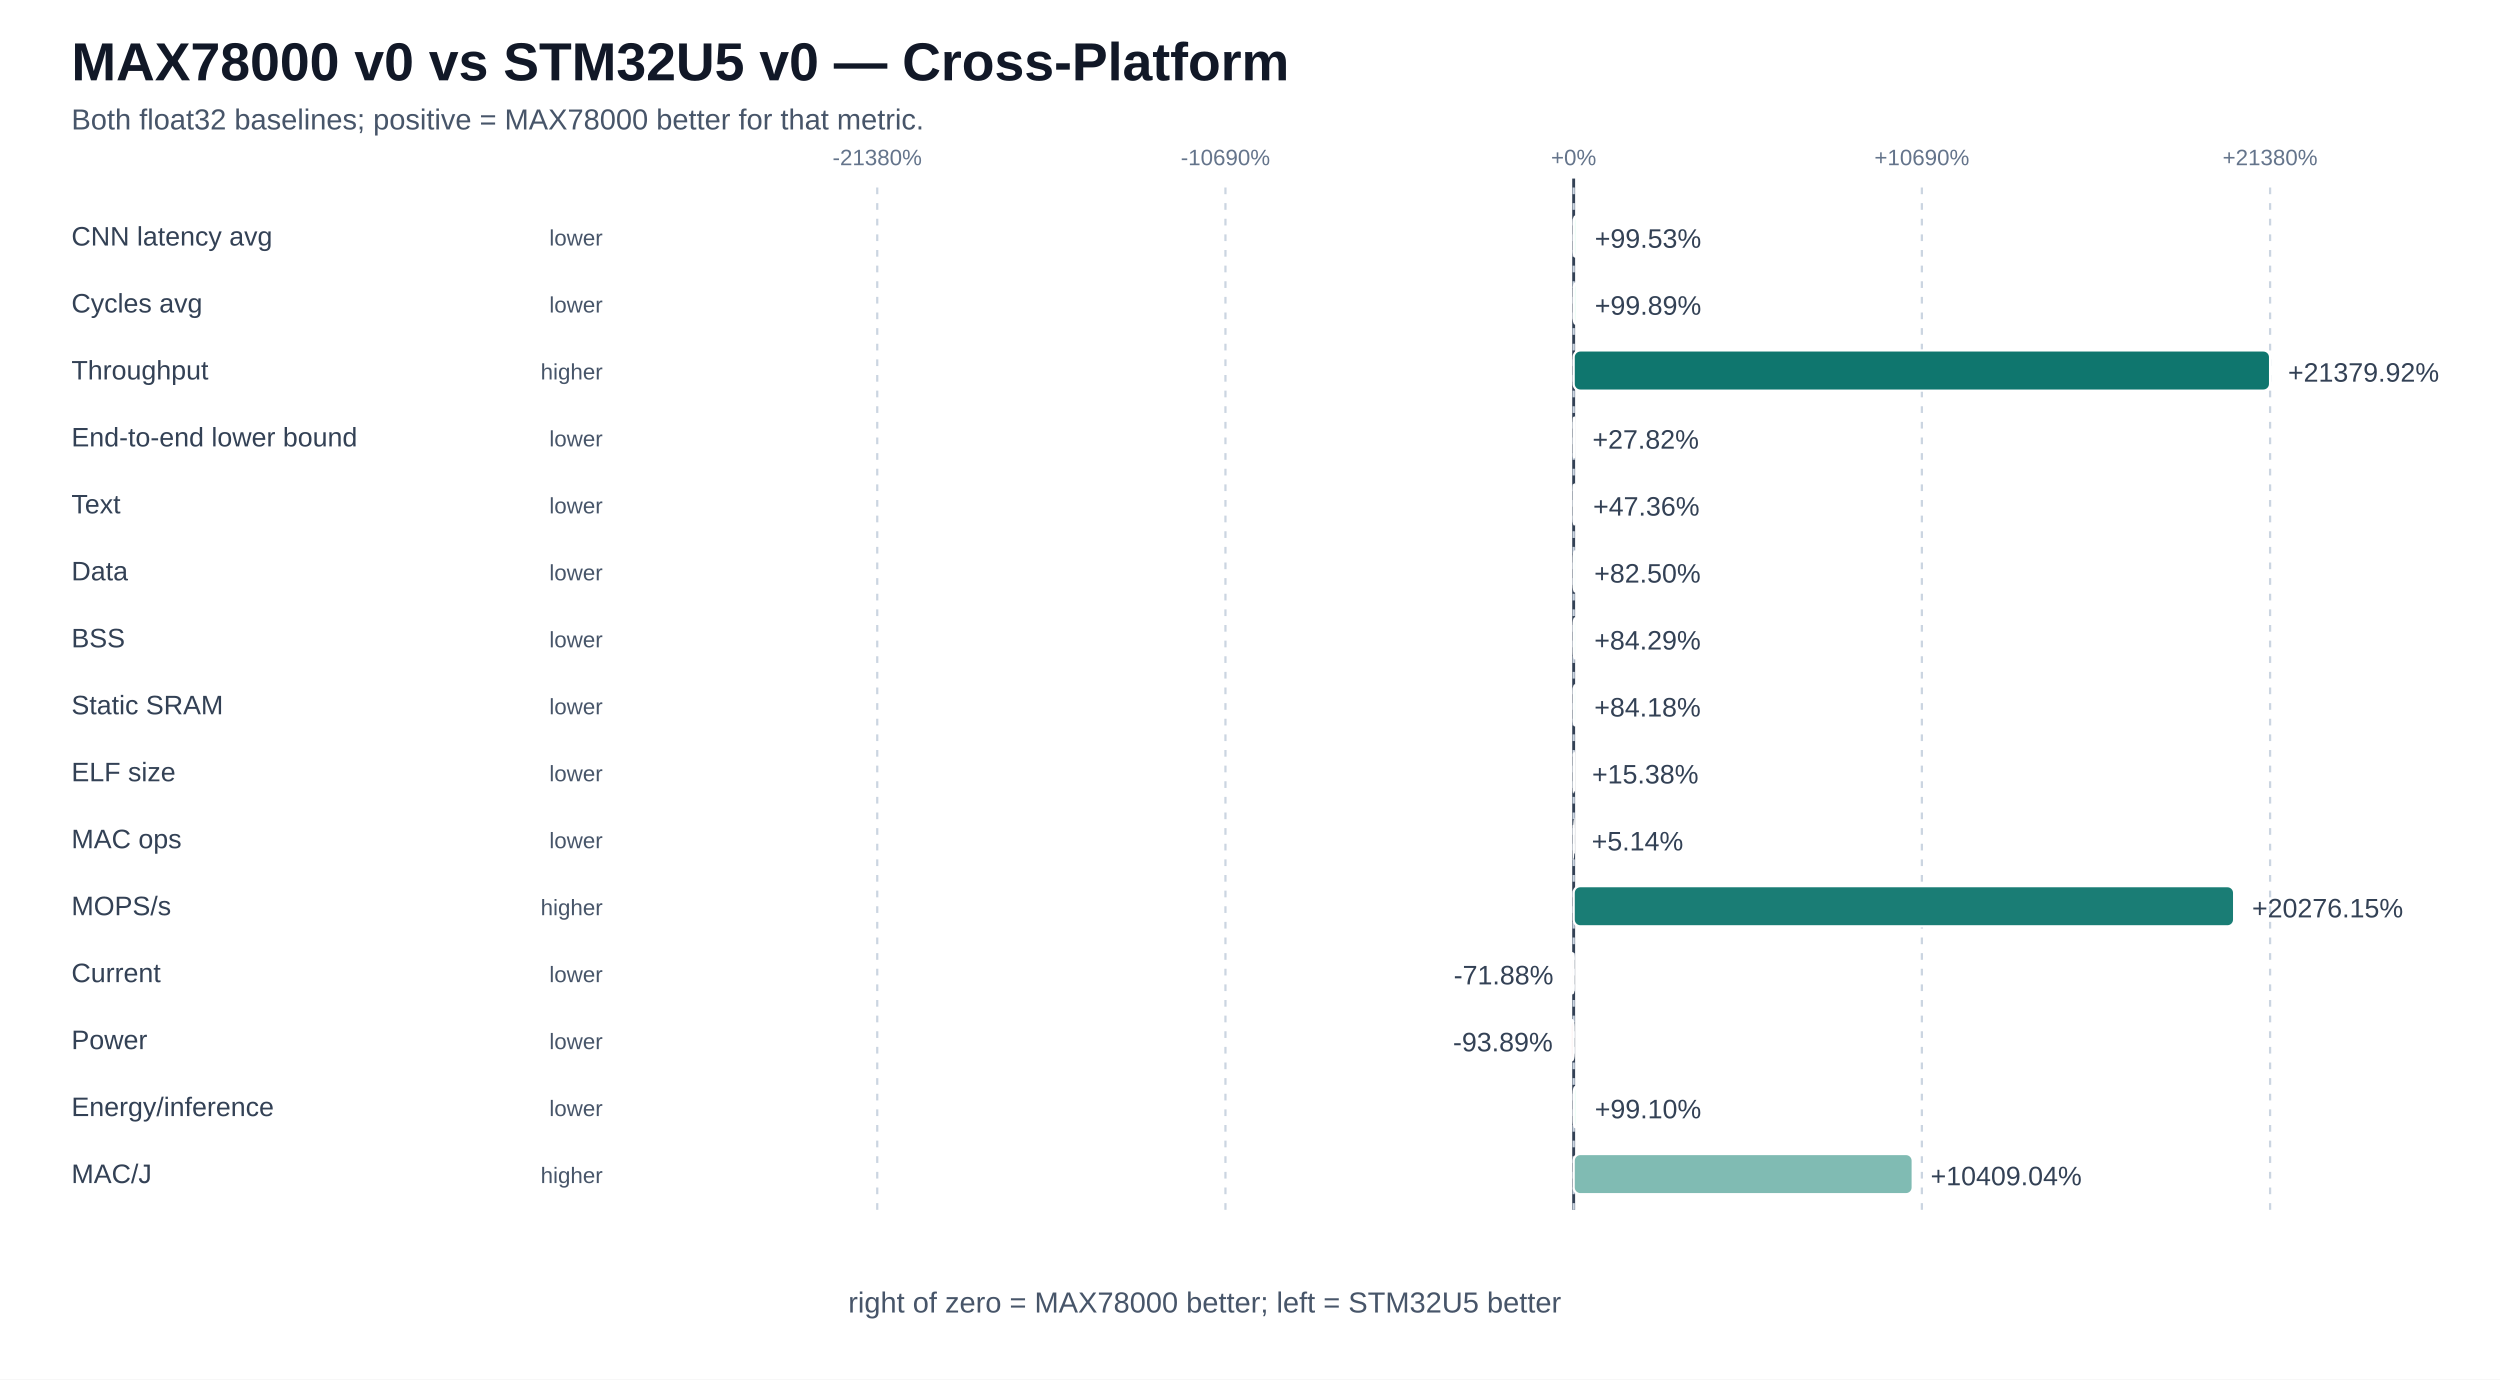
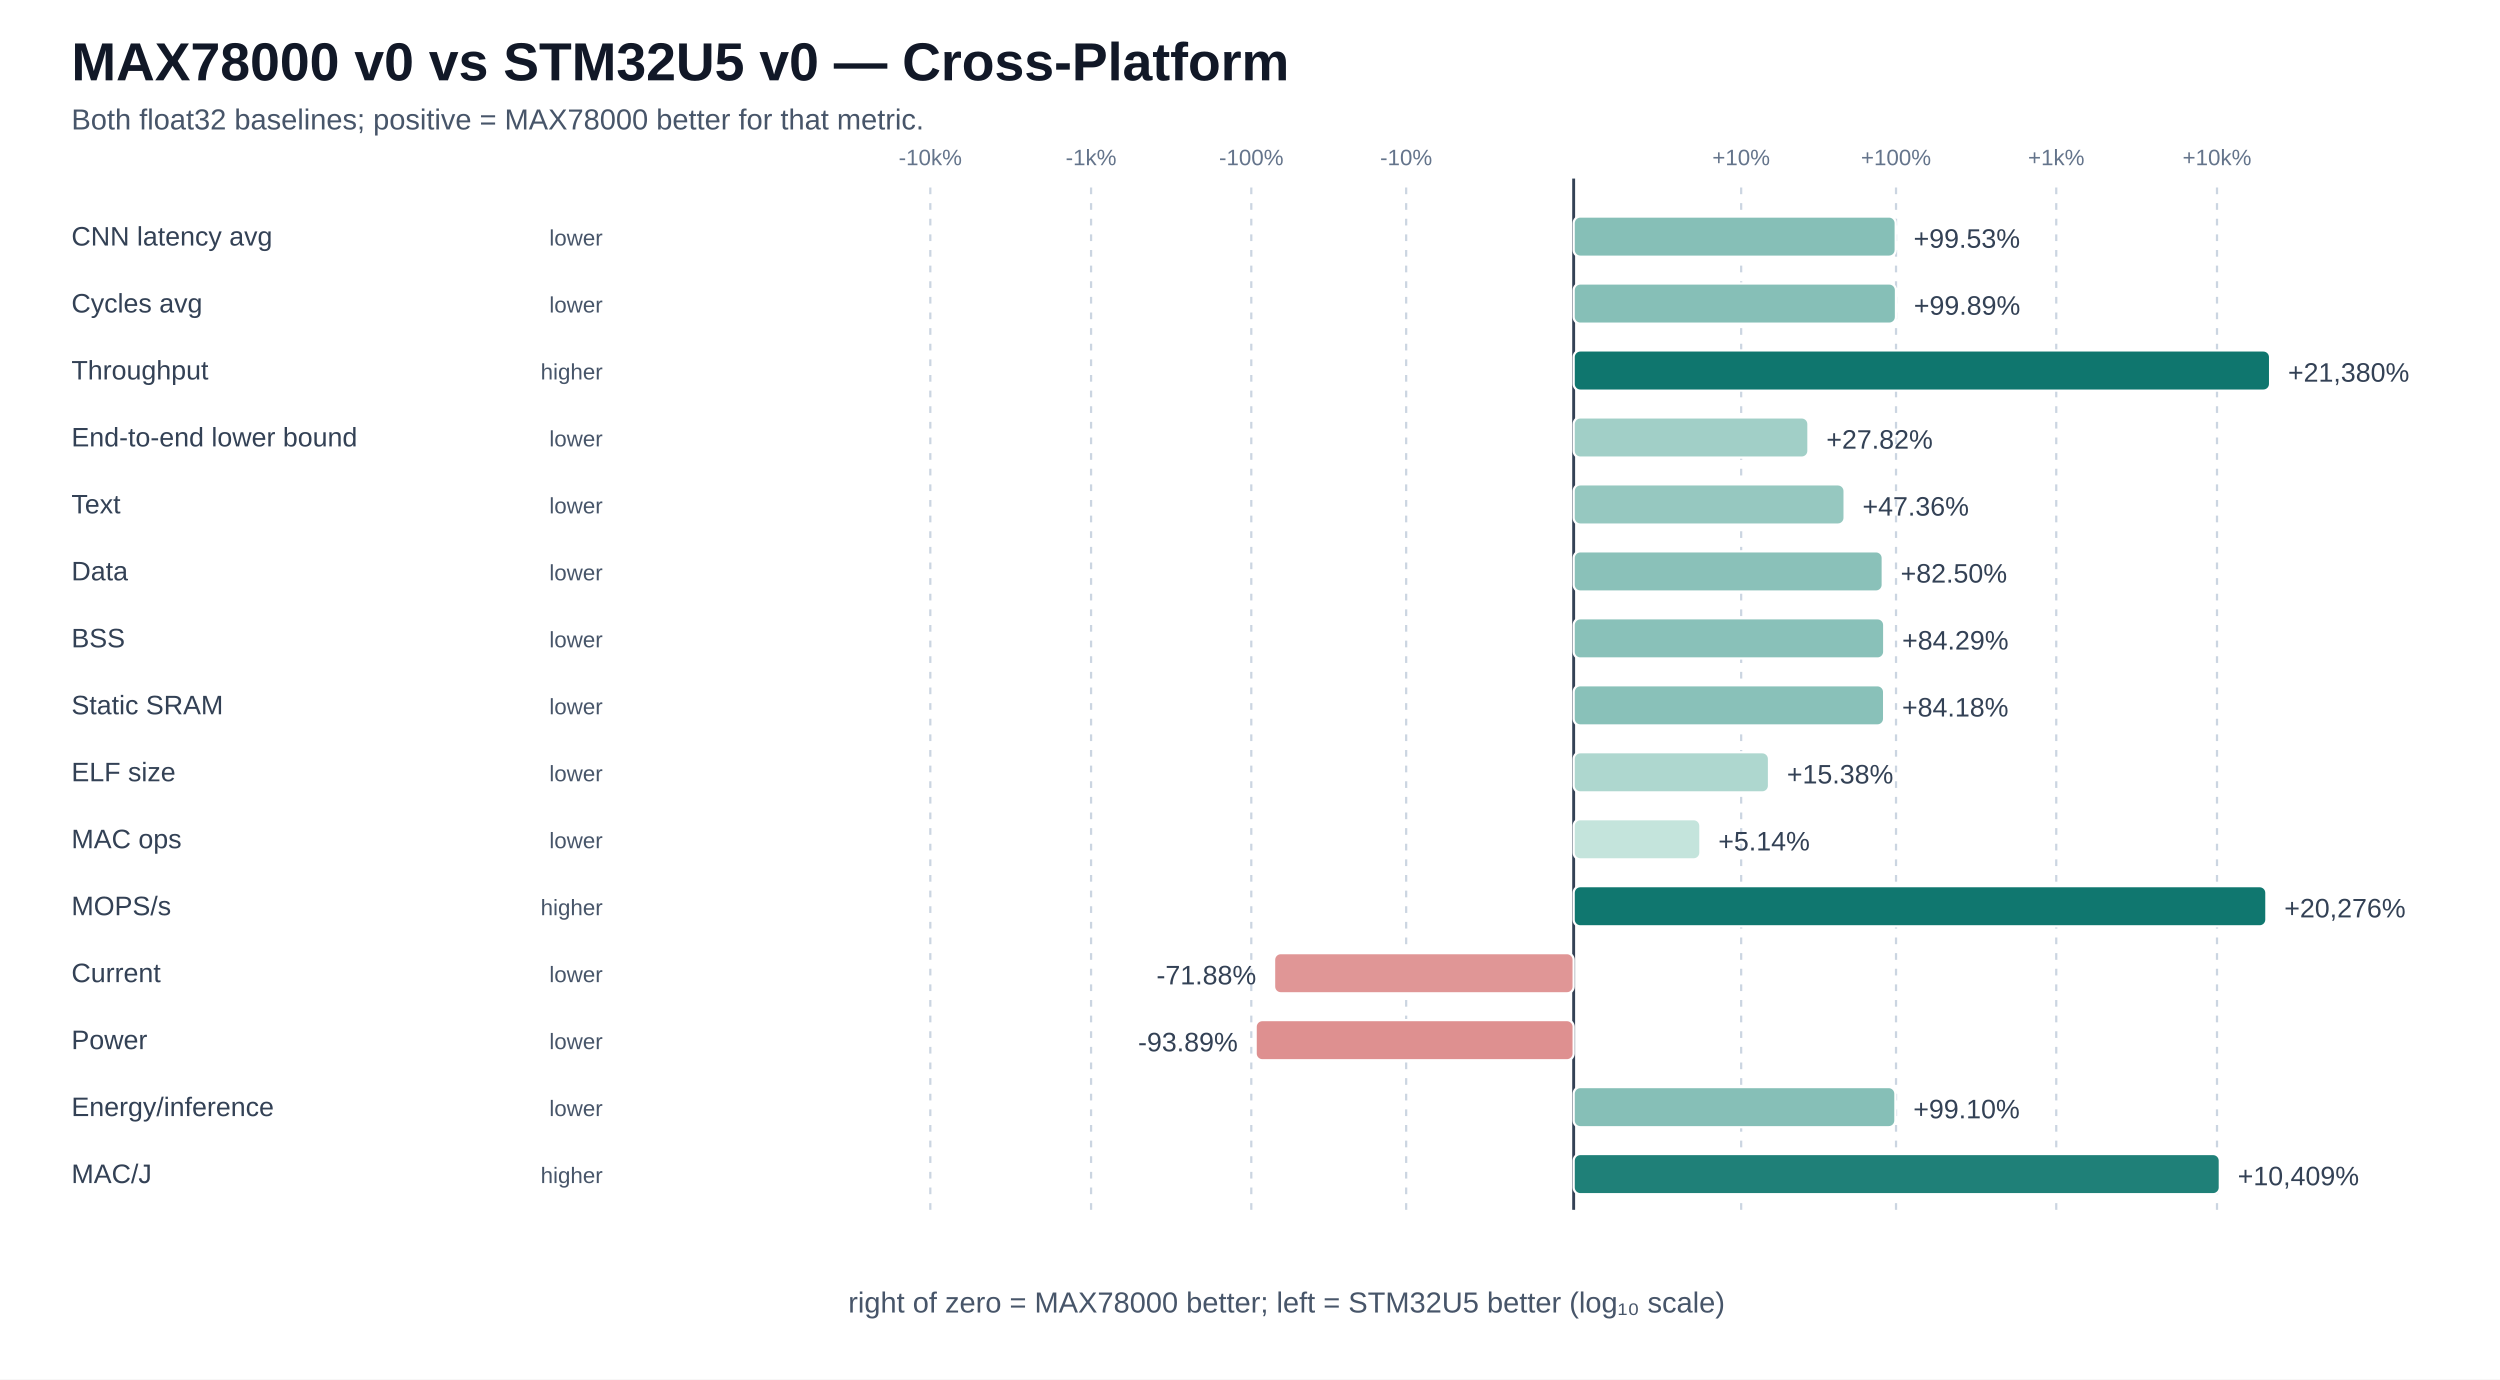
<svg xmlns="http://www.w3.org/2000/svg" width="1120" height="618" viewBox="0 0 1120 618">
  <style>
text{font-family:Arial,Helvetica,sans-serif;fill:#111827}
.title{font-size:24px;font-weight:700}
.subtitle{font-size:13px;fill:#475569}
.axis{stroke:#94a3b8;stroke-width:1}
.grid{stroke:#cbd5e1;stroke-width:1;stroke-dasharray:3 4}
.label{font-size:12px;fill:#334155}
.small{font-size:10px;fill:#475569}
.tick{font-size:10px;fill:#64748b}
.platform_u5{font-size:11px;fill:#1d4ed8;font-style:italic}
.platform_mx{font-size:11px;fill:#b45309;font-style:italic}
</style>
  <rect x="0" y="0" width="100%" height="100%" fill="#ffffff" />
  <text x="32.00" y="36.00" class="title" text-anchor="start">MAX78000 v0 vs STM32U5 v0 — Cross-Platform</text>
  <text x="32.00" y="58.00" class="subtitle" text-anchor="start">Both float32 baselines; positive = MAX78000 better for that metric.</text>
  <line x1="705.00" y1="80.00" x2="705.00" y2="542.00" stroke="#334155" stroke-width="1.3" />
-   <line x1="393.00" y1="84.00" x2="393.00" y2="542.00" class="grid" />
-   <text x="393.00" y="74.00" class="tick" text-anchor="middle">-21380%</text>
-   <line x1="549.00" y1="84.00" x2="549.00" y2="542.00" class="grid" />
-   <text x="549.00" y="74.00" class="tick" text-anchor="middle">-10690%</text>
-   <line x1="705.00" y1="84.00" x2="705.00" y2="542.00" class="grid" />
-   <text x="705.00" y="74.00" class="tick" text-anchor="middle">+0%</text>
-   <line x1="861.00" y1="84.00" x2="861.00" y2="542.00" class="grid" />
-   <text x="861.00" y="74.00" class="tick" text-anchor="middle">+10690%</text>
-   <line x1="1017.00" y1="84.00" x2="1017.00" y2="542.00" class="grid" />
-   <text x="1017.00" y="74.00" class="tick" text-anchor="middle">+21380%</text>
+   <line x1="416.78" y1="84.00" x2="416.78" y2="542.00" class="grid" />
+   <text x="416.78" y="74.00" class="tick" text-anchor="middle">-10k%</text>
+   <line x1="488.80" y1="84.00" x2="488.80" y2="542.00" class="grid" />
+   <text x="488.80" y="74.00" class="tick" text-anchor="middle">-1k%</text>
+   <line x1="560.58" y1="84.00" x2="560.58" y2="542.00" class="grid" />
+   <text x="560.58" y="74.00" class="tick" text-anchor="middle">-100%</text>
+   <line x1="629.96" y1="84.00" x2="629.96" y2="542.00" class="grid" />
+   <text x="629.96" y="74.00" class="tick" text-anchor="middle">-10%</text>
+   <line x1="780.04" y1="84.00" x2="780.04" y2="542.00" class="grid" />
+   <text x="780.04" y="74.00" class="tick" text-anchor="middle">+10%</text>
+   <line x1="849.42" y1="84.00" x2="849.42" y2="542.00" class="grid" />
+   <text x="849.42" y="74.00" class="tick" text-anchor="middle">+100%</text>
+   <line x1="921.20" y1="84.00" x2="921.20" y2="542.00" class="grid" />
+   <text x="921.20" y="74.00" class="tick" text-anchor="middle">+1k%</text>
+   <line x1="993.22" y1="84.00" x2="993.22" y2="542.00" class="grid" />
+   <text x="993.22" y="74.00" class="tick" text-anchor="middle">+10k%</text>
  <text x="32.00" y="110.00" class="label" text-anchor="start">CNN latency avg</text>
  <text x="270.00" y="110.00" class="small" text-anchor="end">lower</text>
-   <rect x="705.00" y="97.00" width="1.45" height="18.00" rx="3" fill="rgb(235,252,244)" stroke="#ffffff" opacity="1.0" />
-   <text x="714.45" y="111.00" class="label" text-anchor="start">+99.53%</text>
+   <rect x="705.00" y="97.00" width="144.28" height="18.00" rx="3" fill="rgb(134,191,183)" stroke="#ffffff" opacity="1.0" />
+   <text x="857.28" y="111.00" class="label" text-anchor="start">+99.53%</text>
  <text x="32.00" y="140.00" class="label" text-anchor="start">Cycles avg</text>
  <text x="270.00" y="140.00" class="small" text-anchor="end">lower</text>
-   <rect x="705.00" y="127.00" width="1.46" height="18.00" rx="3" fill="rgb(235,252,244)" stroke="#ffffff" opacity="1.0" />
-   <text x="714.46" y="141.00" class="label" text-anchor="start">+99.89%</text>
+   <rect x="705.00" y="127.00" width="144.39" height="18.00" rx="3" fill="rgb(134,191,183)" stroke="#ffffff" opacity="1.0" />
+   <text x="857.39" y="141.00" class="label" text-anchor="start">+99.89%</text>
  <text x="32.00" y="170.00" class="label" text-anchor="start">Throughput</text>
  <text x="270.00" y="170.00" class="small" text-anchor="end">higher</text>
  <rect x="705.00" y="157.00" width="312.00" height="18.00" rx="3" fill="rgb(15,118,110)" stroke="#ffffff" opacity="1.0" />
-   <text x="1025.00" y="171.00" class="label" text-anchor="start">+21379.92%</text>
+   <text x="1025.00" y="171.00" class="label" text-anchor="start">+21,380%</text>
  <text x="32.00" y="200.00" class="label" text-anchor="start">End-to-end lower bound</text>
  <text x="270.00" y="200.00" class="small" text-anchor="end">lower</text>
-   <rect x="705.00" y="187.00" width="0.41" height="18.00" rx="3" fill="rgb(236,253,245)" stroke="#ffffff" opacity="1.0" />
-   <text x="713.41" y="201.00" class="label" text-anchor="start">+27.82%</text>
+   <rect x="705.00" y="187.00" width="105.18" height="18.00" rx="3" fill="rgb(161,207,199)" stroke="#ffffff" opacity="1.0" />
+   <text x="818.18" y="201.00" class="label" text-anchor="start">+27.82%</text>
  <text x="32.00" y="230.00" class="label" text-anchor="start">Text</text>
  <text x="270.00" y="230.00" class="small" text-anchor="end">lower</text>
-   <rect x="705.00" y="217.00" width="0.69" height="18.00" rx="3" fill="rgb(236,253,245)" stroke="#ffffff" opacity="1.0" />
-   <text x="713.69" y="231.00" class="label" text-anchor="start">+47.36%</text>
+   <rect x="705.00" y="217.00" width="121.38" height="18.00" rx="3" fill="rgb(150,200,192)" stroke="#ffffff" opacity="1.0" />
+   <text x="834.38" y="231.00" class="label" text-anchor="start">+47.36%</text>
  <text x="32.00" y="260.00" class="label" text-anchor="start">Data</text>
  <text x="270.00" y="260.00" class="small" text-anchor="end">lower</text>
-   <rect x="705.00" y="247.00" width="1.20" height="18.00" rx="3" fill="rgb(235,252,244)" stroke="#ffffff" opacity="1.0" />
-   <text x="714.20" y="261.00" class="label" text-anchor="start">+82.50%</text>
+   <rect x="705.00" y="247.00" width="138.47" height="18.00" rx="3" fill="rgb(138,193,185)" stroke="#ffffff" opacity="1.0" />
+   <text x="851.47" y="261.00" class="label" text-anchor="start">+82.50%</text>
  <text x="32.00" y="290.00" class="label" text-anchor="start">BSS</text>
  <text x="270.00" y="290.00" class="small" text-anchor="end">lower</text>
-   <rect x="705.00" y="277.00" width="1.23" height="18.00" rx="3" fill="rgb(235,252,244)" stroke="#ffffff" opacity="1.0" />
-   <text x="714.23" y="291.00" class="label" text-anchor="start">+84.29%</text>
+   <rect x="705.00" y="277.00" width="139.13" height="18.00" rx="3" fill="rgb(137,193,185)" stroke="#ffffff" opacity="1.0" />
+   <text x="852.13" y="291.00" class="label" text-anchor="start">+84.29%</text>
  <text x="32.00" y="320.00" class="label" text-anchor="start">Static SRAM</text>
  <text x="270.00" y="320.00" class="small" text-anchor="end">lower</text>
-   <rect x="705.00" y="307.00" width="1.23" height="18.00" rx="3" fill="rgb(235,252,244)" stroke="#ffffff" opacity="1.0" />
-   <text x="714.23" y="321.00" class="label" text-anchor="start">+84.18%</text>
+   <rect x="705.00" y="307.00" width="139.09" height="18.00" rx="3" fill="rgb(137,193,185)" stroke="#ffffff" opacity="1.0" />
+   <text x="852.09" y="321.00" class="label" text-anchor="start">+84.18%</text>
  <text x="32.00" y="350.00" class="label" text-anchor="start">ELF size</text>
  <text x="270.00" y="350.00" class="small" text-anchor="end">lower</text>
-   <rect x="705.00" y="337.00" width="0.22" height="18.00" rx="3" fill="rgb(236,253,245)" stroke="#ffffff" opacity="1.0" />
-   <text x="713.22" y="351.00" class="label" text-anchor="start">+15.38%</text>
+   <rect x="705.00" y="337.00" width="87.51" height="18.00" rx="3" fill="rgb(174,215,207)" stroke="#ffffff" opacity="1.0" />
+   <text x="800.51" y="351.00" class="label" text-anchor="start">+15.38%</text>
  <text x="32.00" y="380.00" class="label" text-anchor="start">MAC ops</text>
  <text x="270.00" y="380.00" class="small" text-anchor="end">lower</text>
-   <rect x="705.00" y="367.00" width="0.07" height="18.00" rx="3" fill="rgb(236,253,245)" stroke="#ffffff" opacity="1.0" />
-   <text x="713.07" y="381.00" class="label" text-anchor="start">+5.14%</text>
+   <rect x="705.00" y="367.00" width="56.78" height="18.00" rx="3" fill="rgb(196,228,220)" stroke="#ffffff" opacity="1.0" />
+   <text x="769.78" y="381.00" class="label" text-anchor="start">+5.14%</text>
  <text x="32.00" y="410.00" class="label" text-anchor="start">MOPS/s</text>
  <text x="270.00" y="410.00" class="small" text-anchor="end">higher</text>
-   <rect x="705.00" y="397.00" width="295.89" height="18.00" rx="3" fill="rgb(26,125,117)" stroke="#ffffff" opacity="1.0" />
-   <text x="1008.89" y="411.00" class="label" text-anchor="start">+20276.15%</text>
+   <rect x="705.00" y="397.00" width="310.34" height="18.00" rx="3" fill="rgb(16,119,111)" stroke="#ffffff" opacity="1.0" />
+   <text x="1023.34" y="411.00" class="label" text-anchor="start">+20,276%</text>
  <text x="32.00" y="440.00" class="label" text-anchor="start">Current</text>
  <text x="270.00" y="440.00" class="small" text-anchor="end">lower</text>
-   <rect x="703.95" y="427.00" width="1.05" height="18.00" rx="3" fill="rgb(254,241,241)" stroke="#ffffff" opacity="1.0" />
-   <text x="695.95" y="441.00" class="label" text-anchor="end">-71.88%</text>
+   <rect x="570.79" y="427.00" width="134.21" height="18.00" rx="3" fill="rgb(224,150,150)" stroke="#ffffff" opacity="1.0" />
+   <text x="562.79" y="441.00" class="label" text-anchor="end">-71.88%</text>
  <text x="32.00" y="470.00" class="label" text-anchor="start">Power</text>
  <text x="270.00" y="470.00" class="small" text-anchor="end">lower</text>
-   <rect x="703.63" y="457.00" width="1.37" height="18.00" rx="3" fill="rgb(254,241,241)" stroke="#ffffff" opacity="1.0" />
-   <text x="695.63" y="471.00" class="label" text-anchor="end">-93.89%</text>
+   <rect x="562.53" y="457.00" width="142.47" height="18.00" rx="3" fill="rgb(222,144,144)" stroke="#ffffff" opacity="1.0" />
+   <text x="554.53" y="471.00" class="label" text-anchor="end">-93.89%</text>
  <text x="32.00" y="500.00" class="label" text-anchor="start">Energy/inference</text>
  <text x="270.00" y="500.00" class="small" text-anchor="end">lower</text>
-   <rect x="705.00" y="487.00" width="1.45" height="18.00" rx="3" fill="rgb(235,252,244)" stroke="#ffffff" opacity="1.0" />
-   <text x="714.45" y="501.00" class="label" text-anchor="start">+99.10%</text>
+   <rect x="705.00" y="487.00" width="144.14" height="18.00" rx="3" fill="rgb(134,191,183)" stroke="#ffffff" opacity="1.0" />
+   <text x="857.14" y="501.00" class="label" text-anchor="start">+99.10%</text>
  <text x="32.00" y="530.00" class="label" text-anchor="start">MAC/J</text>
  <text x="270.00" y="530.00" class="small" text-anchor="end">higher</text>
-   <rect x="705.00" y="517.00" width="151.90" height="18.00" rx="3" fill="rgb(128,187,179)" stroke="#ffffff" opacity="1.0" />
-   <text x="864.90" y="531.00" class="label" text-anchor="start">+10409.04%</text>
-   <text x="380.00" y="588.00" class="subtitle" text-anchor="start">right of zero = MAX78000 better; left = STM32U5 better</text>
+   <rect x="705.00" y="517.00" width="289.48" height="18.00" rx="3" fill="rgb(31,128,120)" stroke="#ffffff" opacity="1.0" />
+   <text x="1002.48" y="531.00" class="label" text-anchor="start">+10,409%</text>
+   <text x="380.00" y="588.00" class="subtitle" text-anchor="start">right of zero = MAX78000 better; left = STM32U5 better (log₁₀ scale)</text>
</svg>
